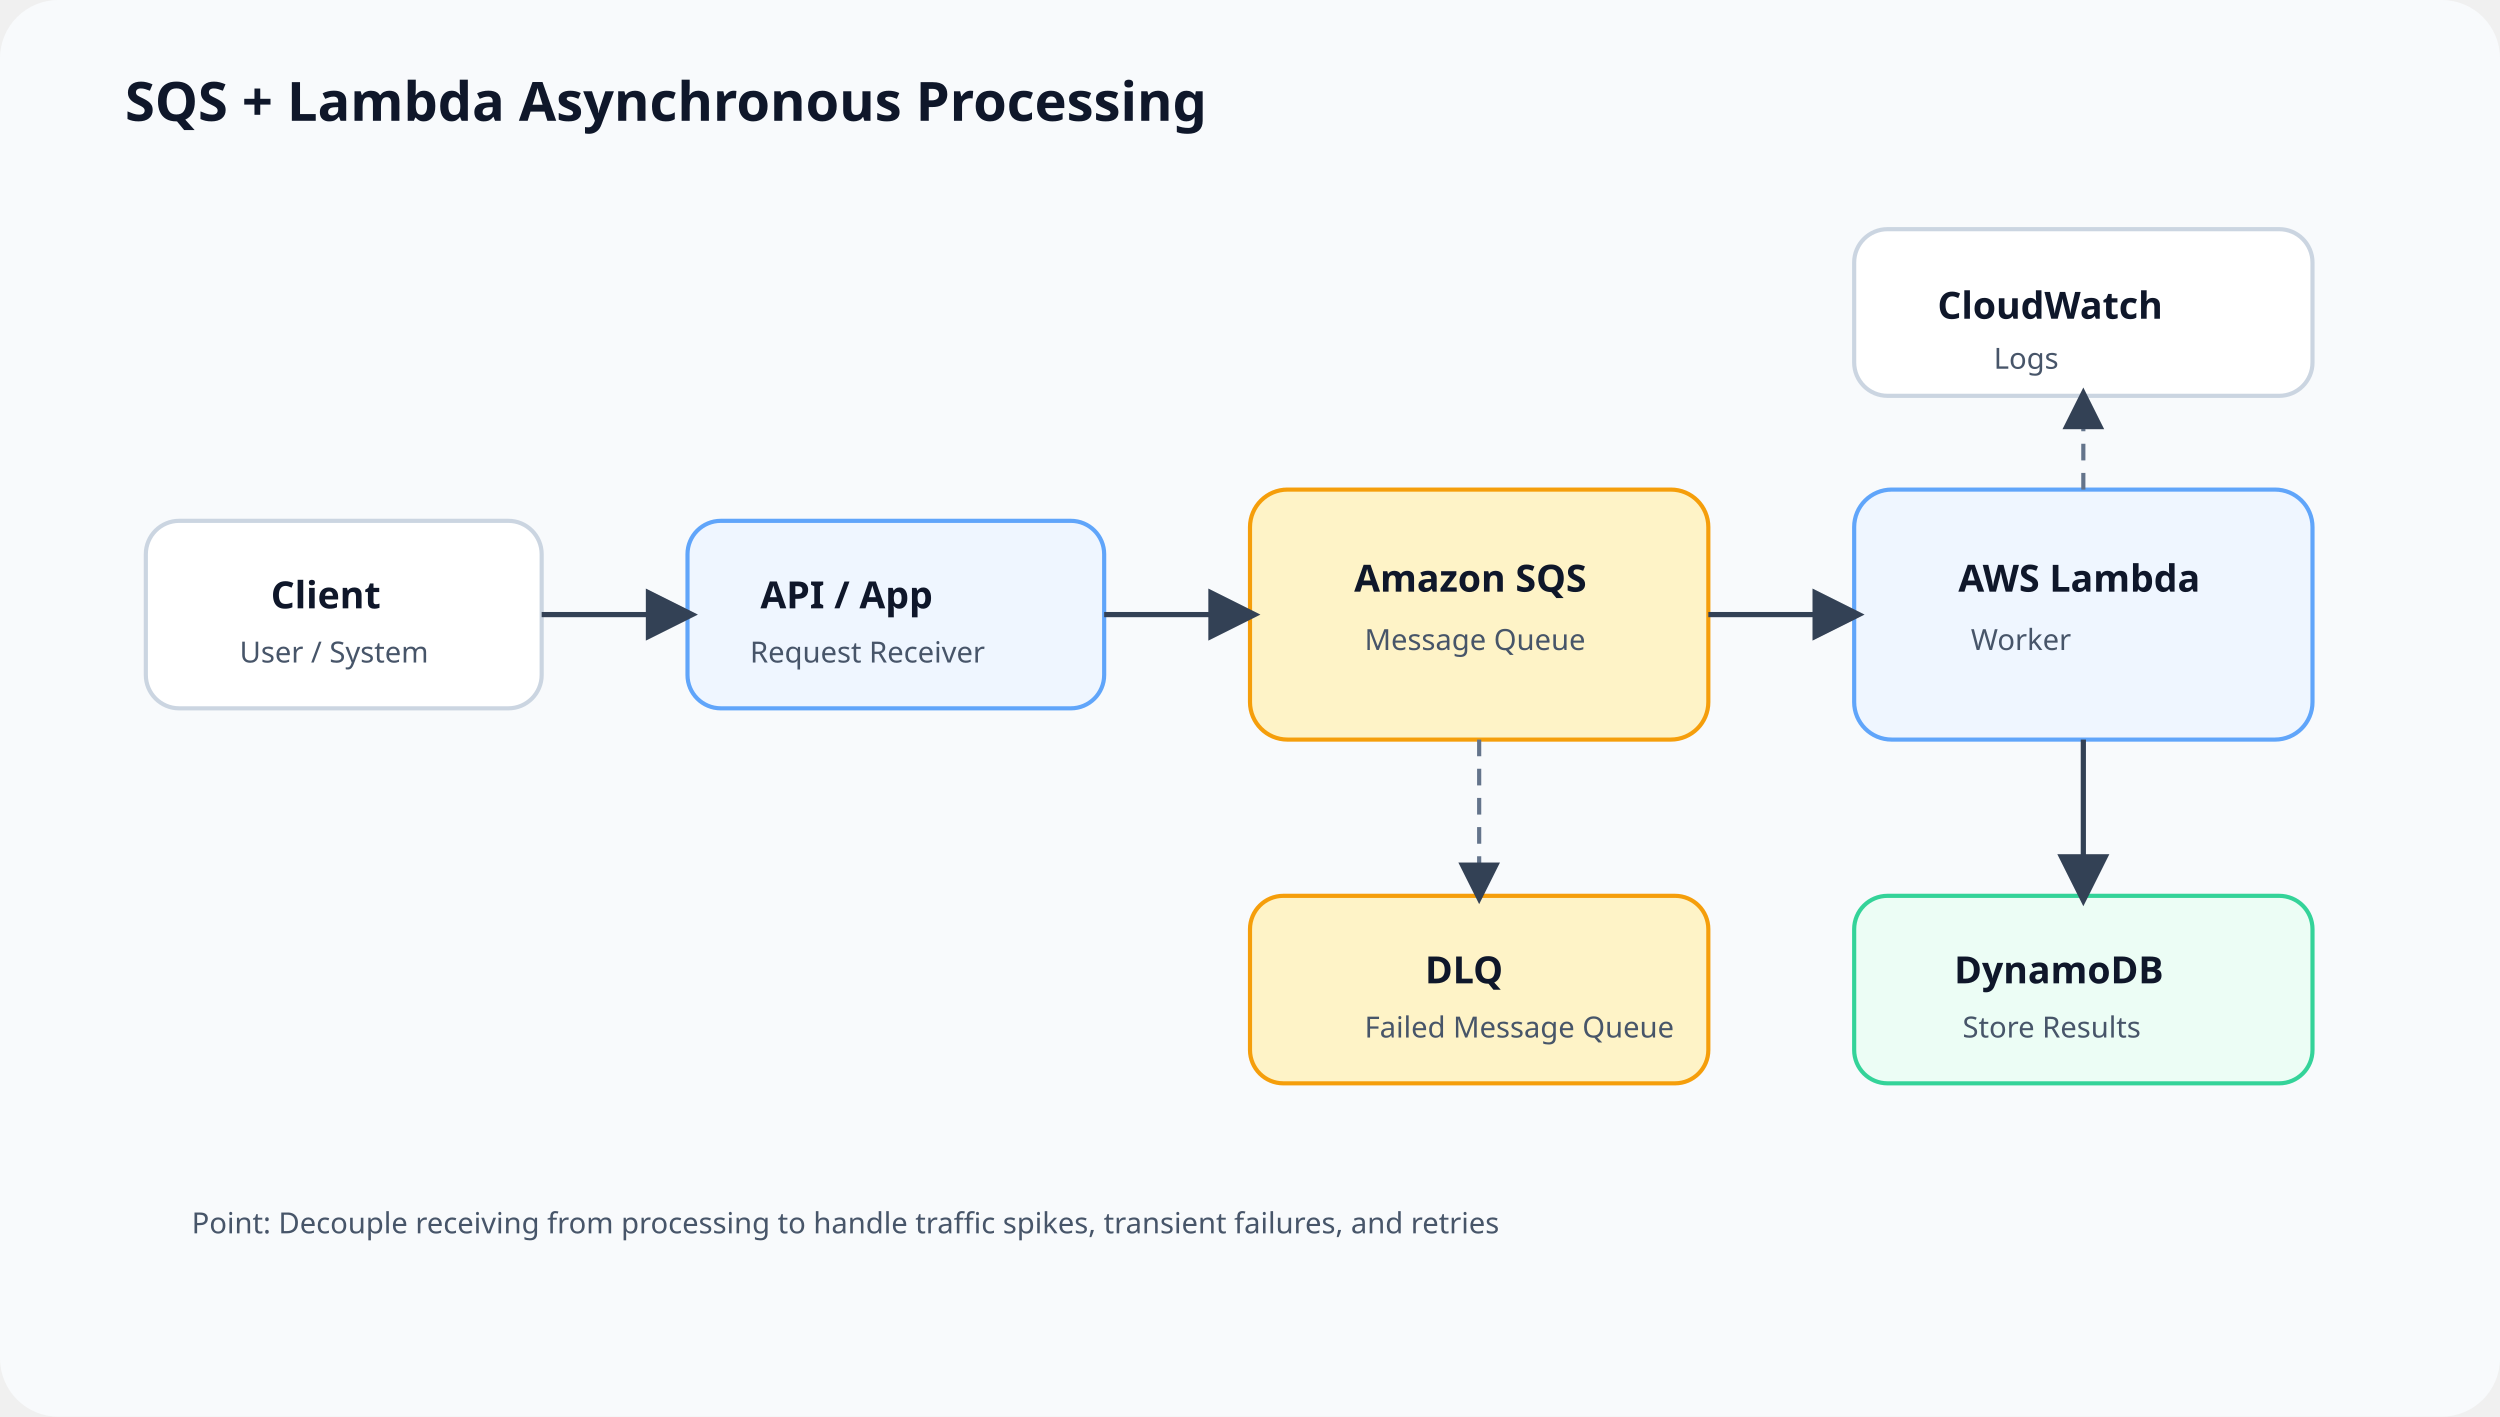
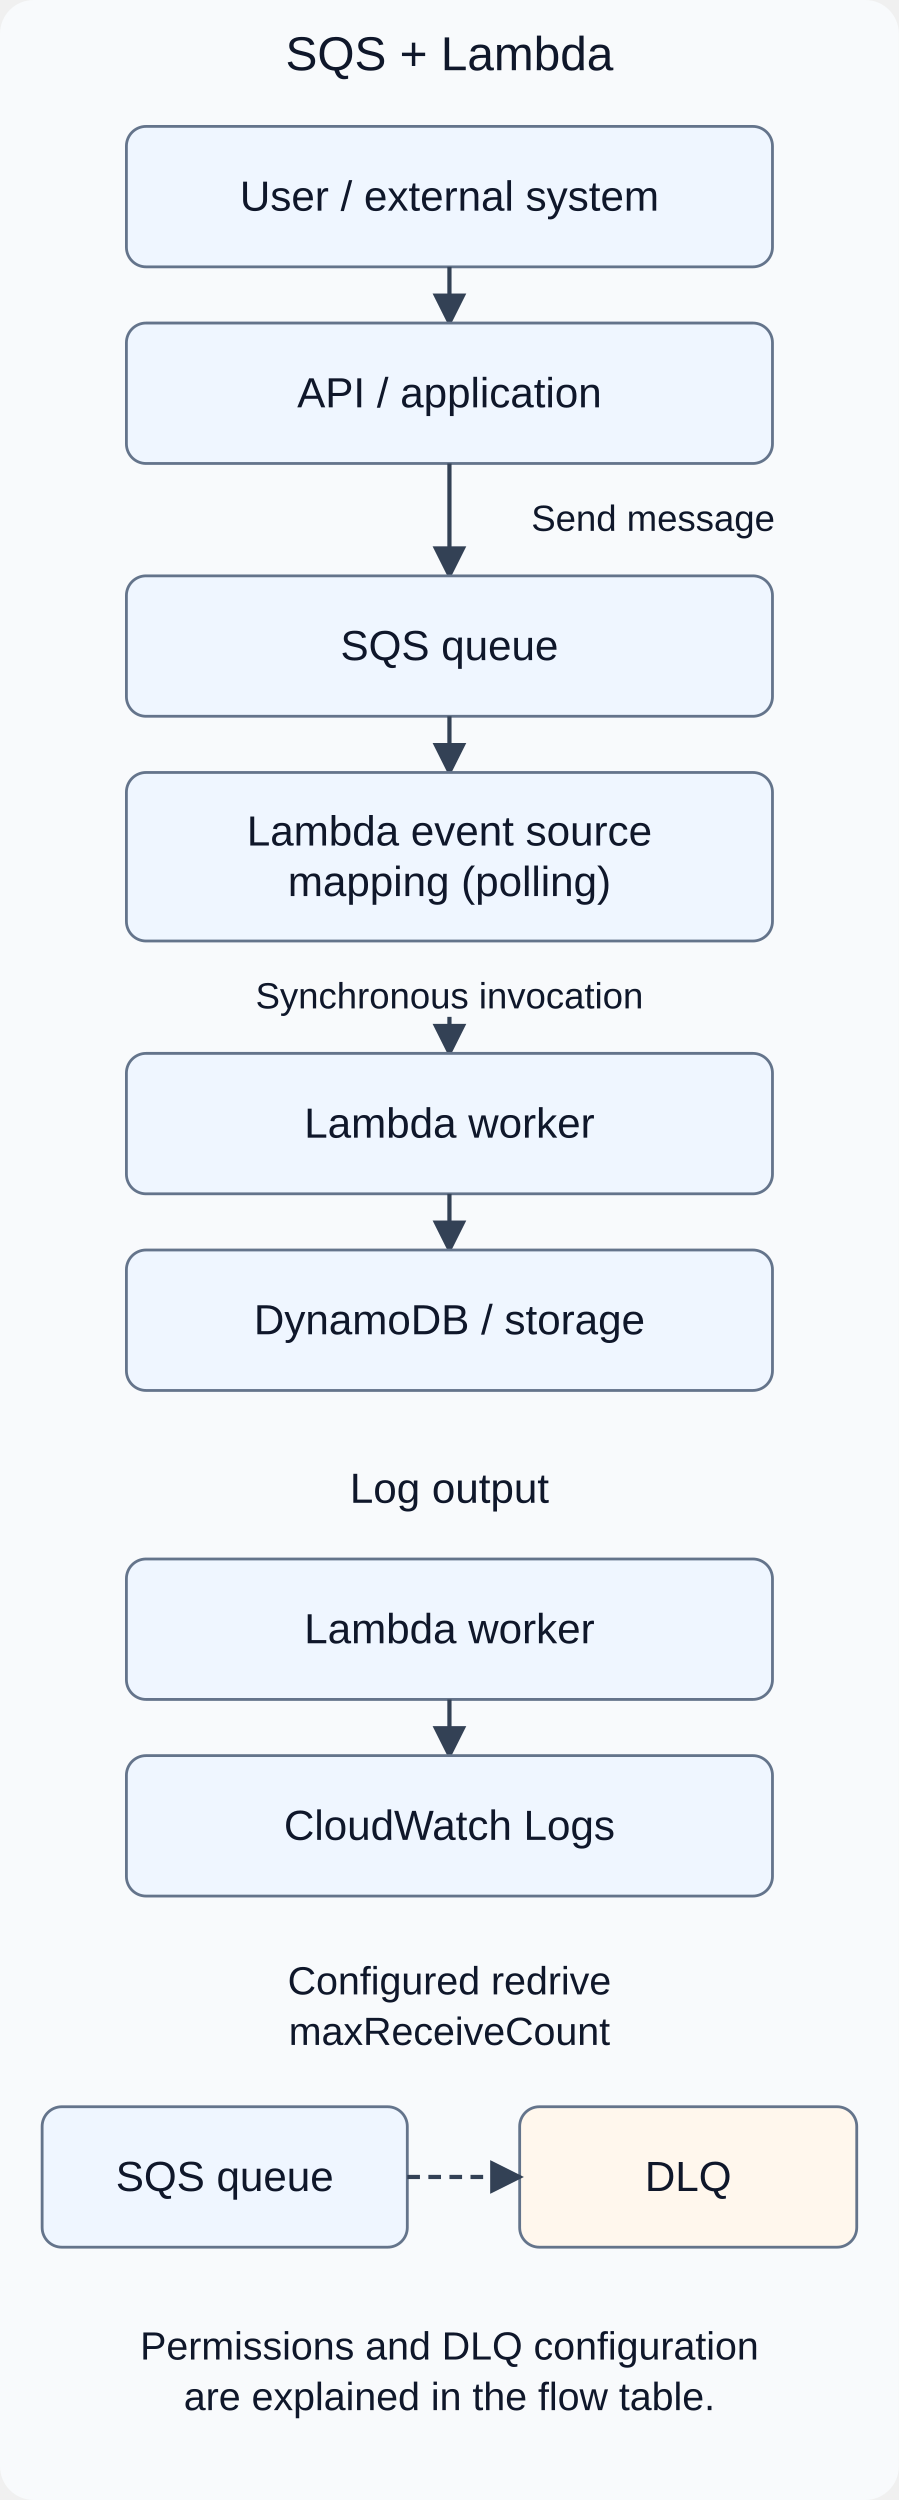
- <svg xmlns="http://www.w3.org/2000/svg" width="1200" height="680" viewBox="0 0 1200 680" role="img" aria-labelledby="title desc">
+ <svg xmlns="http://www.w3.org/2000/svg" width="640" height="1780" viewBox="0 0 640 1780" role="img" aria-labelledby="title desc" xml:lang="en">
  <defs>
-     <marker id="arrow" markerWidth="10" markerHeight="10" refX="8" refY="5" orient="auto">
-       <path d="M0,0 L10,5 L0,10 Z" fill="#334155" />
+     <marker id="arrow" markerWidth="8" markerHeight="8" refX="7" refY="4" orient="auto">
+       <path d="M0 0 L8 4 L0 8 Z" fill="#334155" />
    </marker>
-     <style>
-       .bg{fill:#f8fafc}
-       .box{fill:#ffffff;stroke:#cbd5e1;stroke-width:2}
-       .aws{fill:#eff6ff;stroke:#60a5fa;stroke-width:2}
-       .queue{fill:#fef3c7;stroke:#f59e0b;stroke-width:2}
-       .store{fill:#ecfdf5;stroke:#34d399;stroke-width:2}
-       .title{font:700 26px sans-serif;fill:#0f172a}
-       .label{font:700 18px sans-serif;fill:#0f172a}
-       .small{font:500 14px sans-serif;fill:#475569}
-       .line{stroke:#334155;stroke-width:2.5;fill:none;marker-end:url(#arrow)}
-       .dash{stroke:#64748b;stroke-width:2;stroke-dasharray:8 6;fill:none;marker-end:url(#arrow)}
-     </style>
  </defs>
-   <rect class="bg" width="1200" height="680" rx="28" />
-   <text class="title" x="60" y="58">SQS + Lambda Asynchronous Processing</text>
-   <rect class="box" x="70" y="250" width="190" height="90" rx="16" />
-   <text class="label" x="130" y="292">Client</text>
-   <text class="small" x="115" y="318">User / System</text>
-   <rect class="aws" x="330" y="250" width="200" height="90" rx="16" />
-   <text class="label" x="365" y="292">API / App</text>
-   <text class="small" x="360" y="318">Request Receiver</text>
-   <rect class="queue" x="600" y="235" width="220" height="120" rx="18" />
-   <text class="label" x="650" y="284">Amazon SQS</text>
-   <text class="small" x="655" y="312">Message Queue</text>
-   <rect class="aws" x="890" y="235" width="220" height="120" rx="18" />
-   <text class="label" x="940" y="284">AWS Lambda</text>
-   <text class="small" x="946" y="312">Worker</text>
-   <rect class="store" x="890" y="430" width="220" height="90" rx="16" />
-   <text class="label" x="938" y="472">DynamoDB</text>
-   <text class="small" x="942" y="498">Store Results</text>
-   <rect class="queue" x="600" y="430" width="220" height="90" rx="16" />
-   <text class="label" x="684" y="472">DLQ</text>
-   <text class="small" x="655" y="498">Failed Message Queue</text>
-   <rect class="box" x="890" y="110" width="220" height="80" rx="16" />
-   <text class="label" x="930" y="153">CloudWatch</text>
-   <text class="small" x="957" y="177">Logs</text>
-   <path class="line" d="M260 295 H330" />
-   <path class="line" d="M530 295 H600" />
-   <path class="line" d="M820 295 H890" />
-   <path class="line" d="M1000 355 V430" />
-   <path class="dash" d="M710 355 V430" />
-   <path class="dash" d="M1000 235 V190" />
-   <text class="small" x="92" y="592">Point: Decouple receiving from processing to handle traffic spikes, transient failures, and retries</text>
+   <rect width="640" height="1780" rx="24" fill="#f8fafc" />
+   <g font-family="Arial, Noto Sans CJK TC, Noto Sans CJK JP, sans-serif" fill="#0f172a">
+     <text x="320" y="50" text-anchor="middle" font-size="34">SQS + Lambda</text>
+     <g id="request">
+       <rect x="90" y="90" width="460" height="100" rx="14" fill="#eff6ff" stroke="#64748b" stroke-width="2" />
+       <text x="320.0" y="150.0" text-anchor="middle" font-size="30">User / external system</text>
+     </g>
+     <path d="M320 190 V230" fill="none" stroke="#334155" stroke-width="3" marker-end="url(#arrow)" />
+     <g id="api">
+       <rect x="90" y="230" width="460" height="100" rx="14" fill="#eff6ff" stroke="#64748b" stroke-width="2" />
+       <text x="320.0" y="290.0" text-anchor="middle" font-size="30">API / application</text>
+     </g>
+     <path d="M320 330 V410" fill="none" stroke="#334155" stroke-width="3" marker-end="url(#arrow)" />
+     <text x="465" y="378" text-anchor="middle" font-size="26">Send message</text>
+     <g id="queue">
+       <rect x="90" y="410" width="460" height="100" rx="14" fill="#eff6ff" stroke="#64748b" stroke-width="2" />
+       <text x="320.0" y="470.0" text-anchor="middle" font-size="30">SQS queue</text>
+     </g>
+     <path d="M320 510 V550" fill="none" stroke="#334155" stroke-width="3" marker-end="url(#arrow)" />
+     <g id="mapping">
+       <rect x="90" y="550" width="460" height="120" rx="14" fill="#eff6ff" stroke="#64748b" stroke-width="2" />
+       <text x="320.0" y="602.0" text-anchor="middle" font-size="30">Lambda event source</text>
+       <text x="320.0" y="638.0" text-anchor="middle" font-size="30">mapping (polling)</text>
+     </g>
+     <path d="M320 724 V750" fill="none" stroke="#334155" stroke-width="3" marker-end="url(#arrow)" />
+     <text x="320" y="718" text-anchor="middle" font-size="26">Synchronous invocation</text>
+     <g id="worker">
+       <rect x="90" y="750" width="460" height="100" rx="14" fill="#eff6ff" stroke="#64748b" stroke-width="2" />
+       <text x="320.0" y="810.0" text-anchor="middle" font-size="30">Lambda worker</text>
+     </g>
+     <path d="M320 850 V890" fill="none" stroke="#334155" stroke-width="3" marker-end="url(#arrow)" />
+     <g id="result">
+       <rect x="90" y="890" width="460" height="100" rx="14" fill="#eff6ff" stroke="#64748b" stroke-width="2" />
+       <text x="320.0" y="950.0" text-anchor="middle" font-size="30">DynamoDB / storage</text>
+     </g>
+     <text x="320" y="1070" text-anchor="middle" font-size="30">Log output</text>
+     <g id="logging-worker">
+       <rect x="90" y="1110" width="460" height="100" rx="14" fill="#eff6ff" stroke="#64748b" stroke-width="2" />
+       <text x="320.0" y="1170.0" text-anchor="middle" font-size="30">Lambda worker</text>
+     </g>
+     <path d="M320 1210 V1250" fill="none" stroke="#334155" stroke-width="3" marker-end="url(#arrow)" />
+     <g id="logs">
+       <rect x="90" y="1250" width="460" height="100" rx="14" fill="#eff6ff" stroke="#64748b" stroke-width="2" />
+       <text x="320.0" y="1310.0" text-anchor="middle" font-size="30">CloudWatch Logs</text>
+     </g>
+     <text x="320" y="1420" text-anchor="middle" font-size="28">Configured redrive</text>
+     <text x="320" y="1456" text-anchor="middle" font-size="28">maxReceiveCount</text>
+     <g id="redrive-source">
+       <rect x="30" y="1500" width="260" height="100" rx="14" fill="#eff6ff" stroke="#64748b" stroke-width="2" />
+       <text x="160.0" y="1560.0" text-anchor="middle" font-size="30">SQS queue</text>
+     </g>
+     <g id="dlq">
+       <rect x="370" y="1500" width="240" height="100" rx="14" fill="#fff7ed" stroke="#64748b" stroke-width="2" />
+       <text x="490.0" y="1560.0" text-anchor="middle" font-size="30">DLQ</text>
+     </g>
+     <path d="M290 1550 H370" fill="none" stroke="#334155" stroke-width="3" stroke-dasharray="9 6" marker-end="url(#arrow)" />
+     <text x="320" y="1680" text-anchor="middle" font-size="28">Permissions and DLQ configuration</text>
+     <text x="320" y="1716" text-anchor="middle" font-size="28">are explained in the flow table.</text>
+   </g>
</svg>
